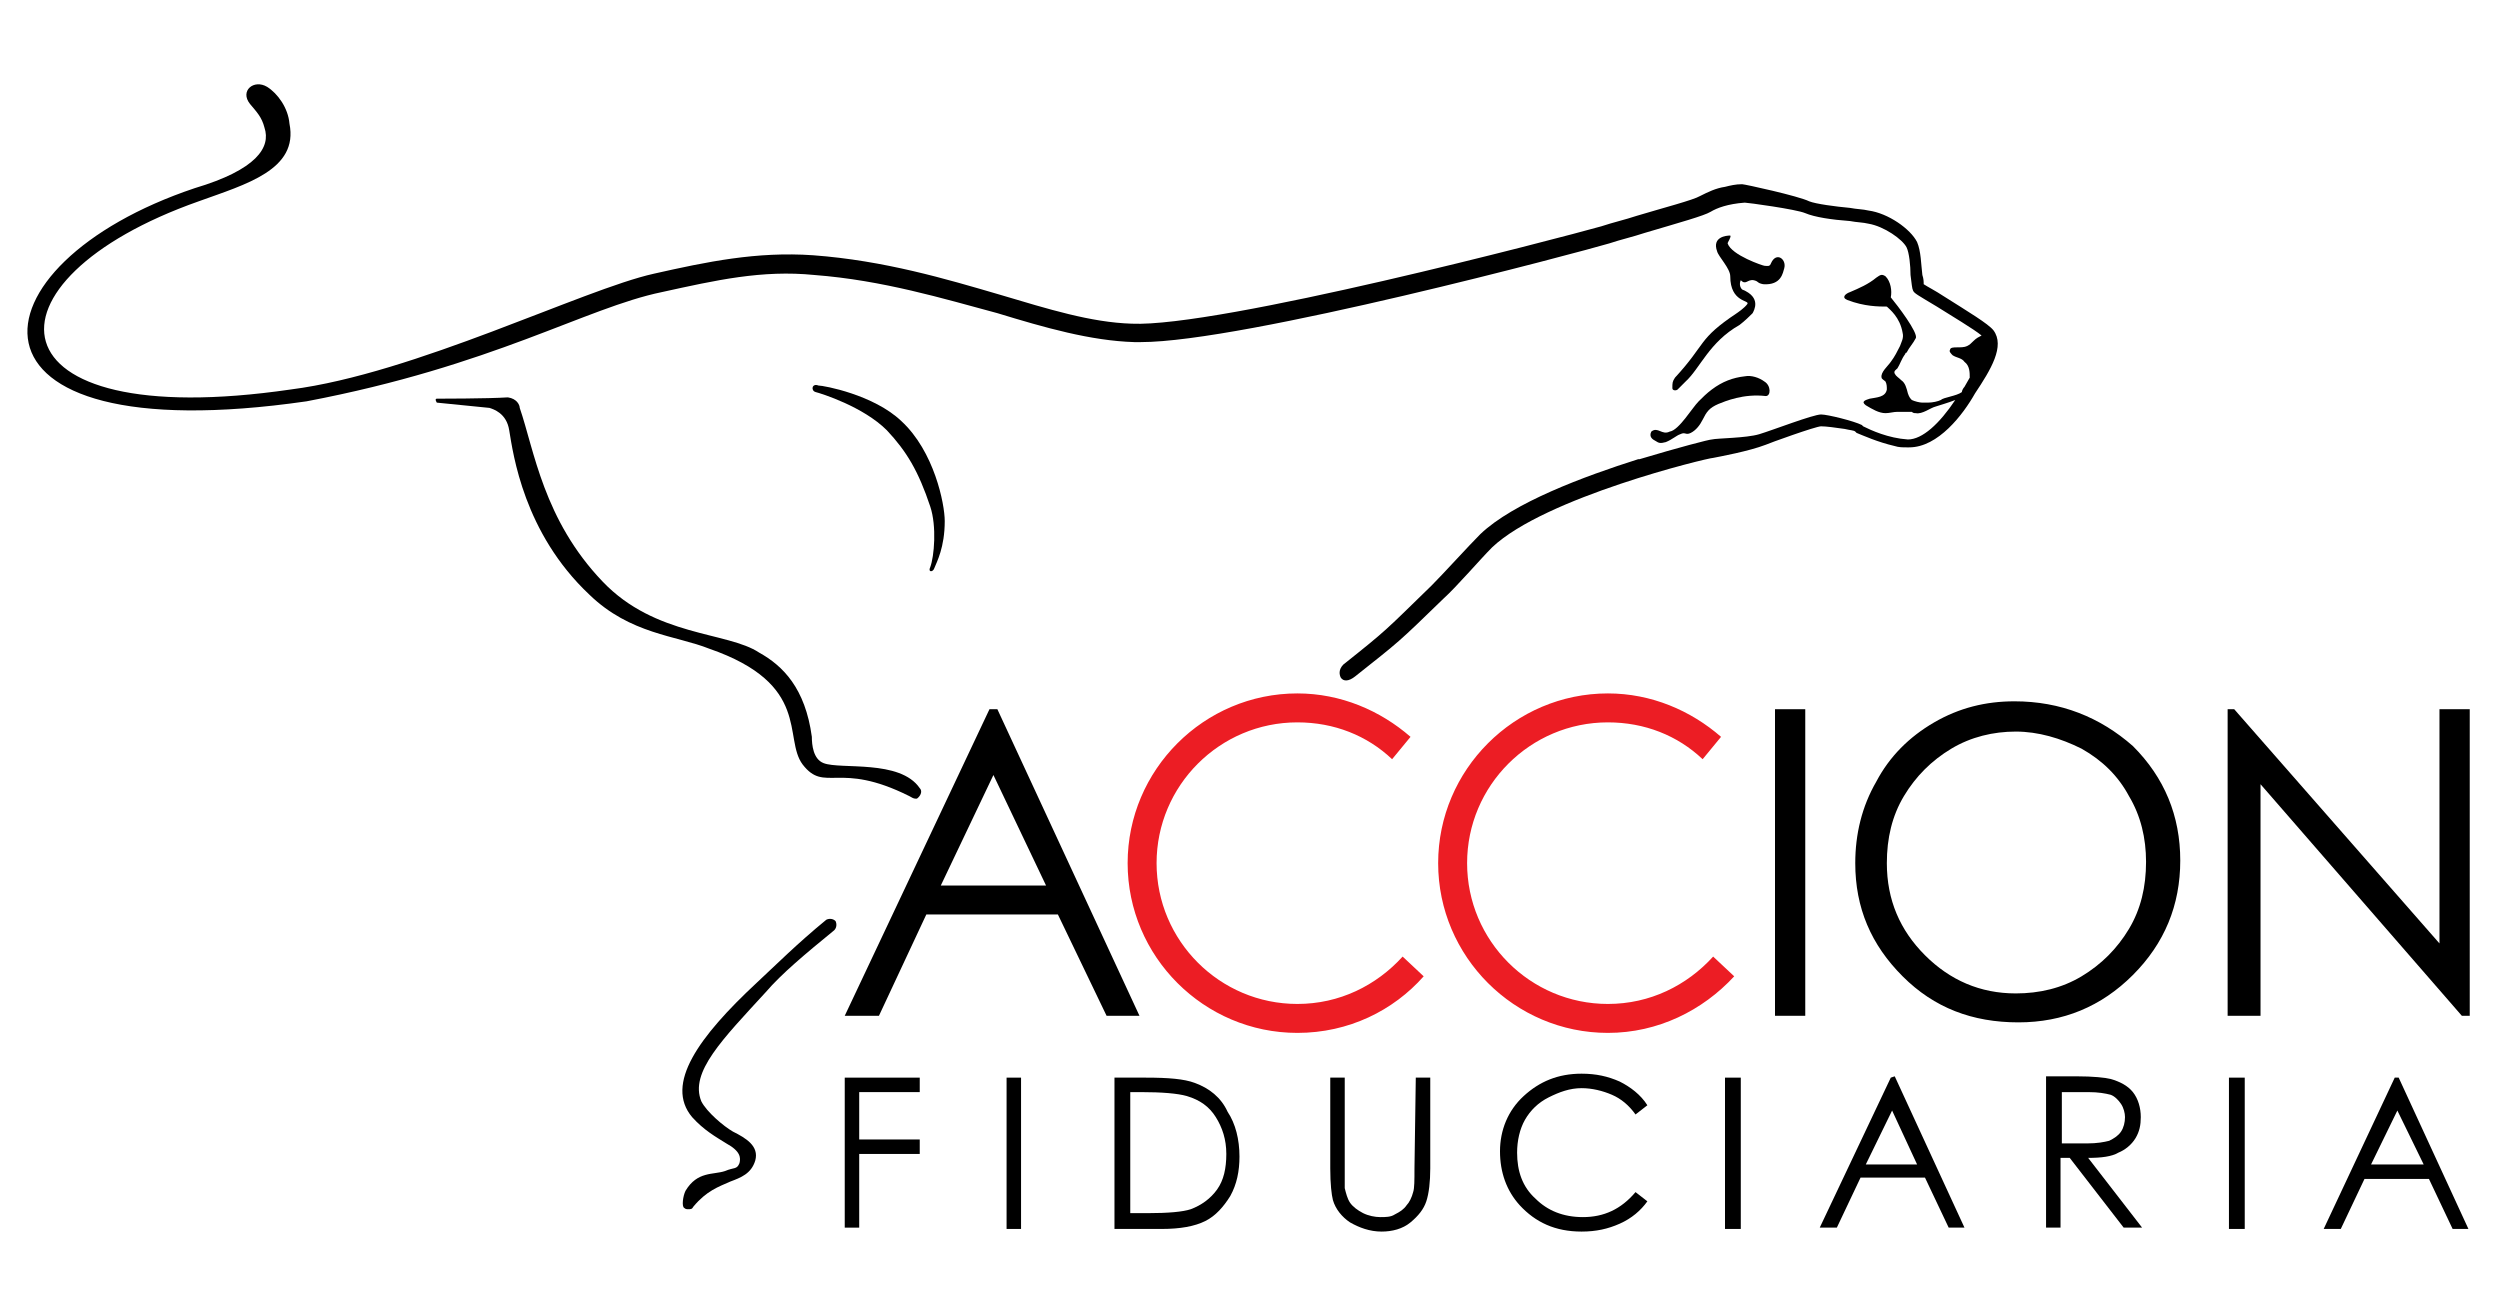
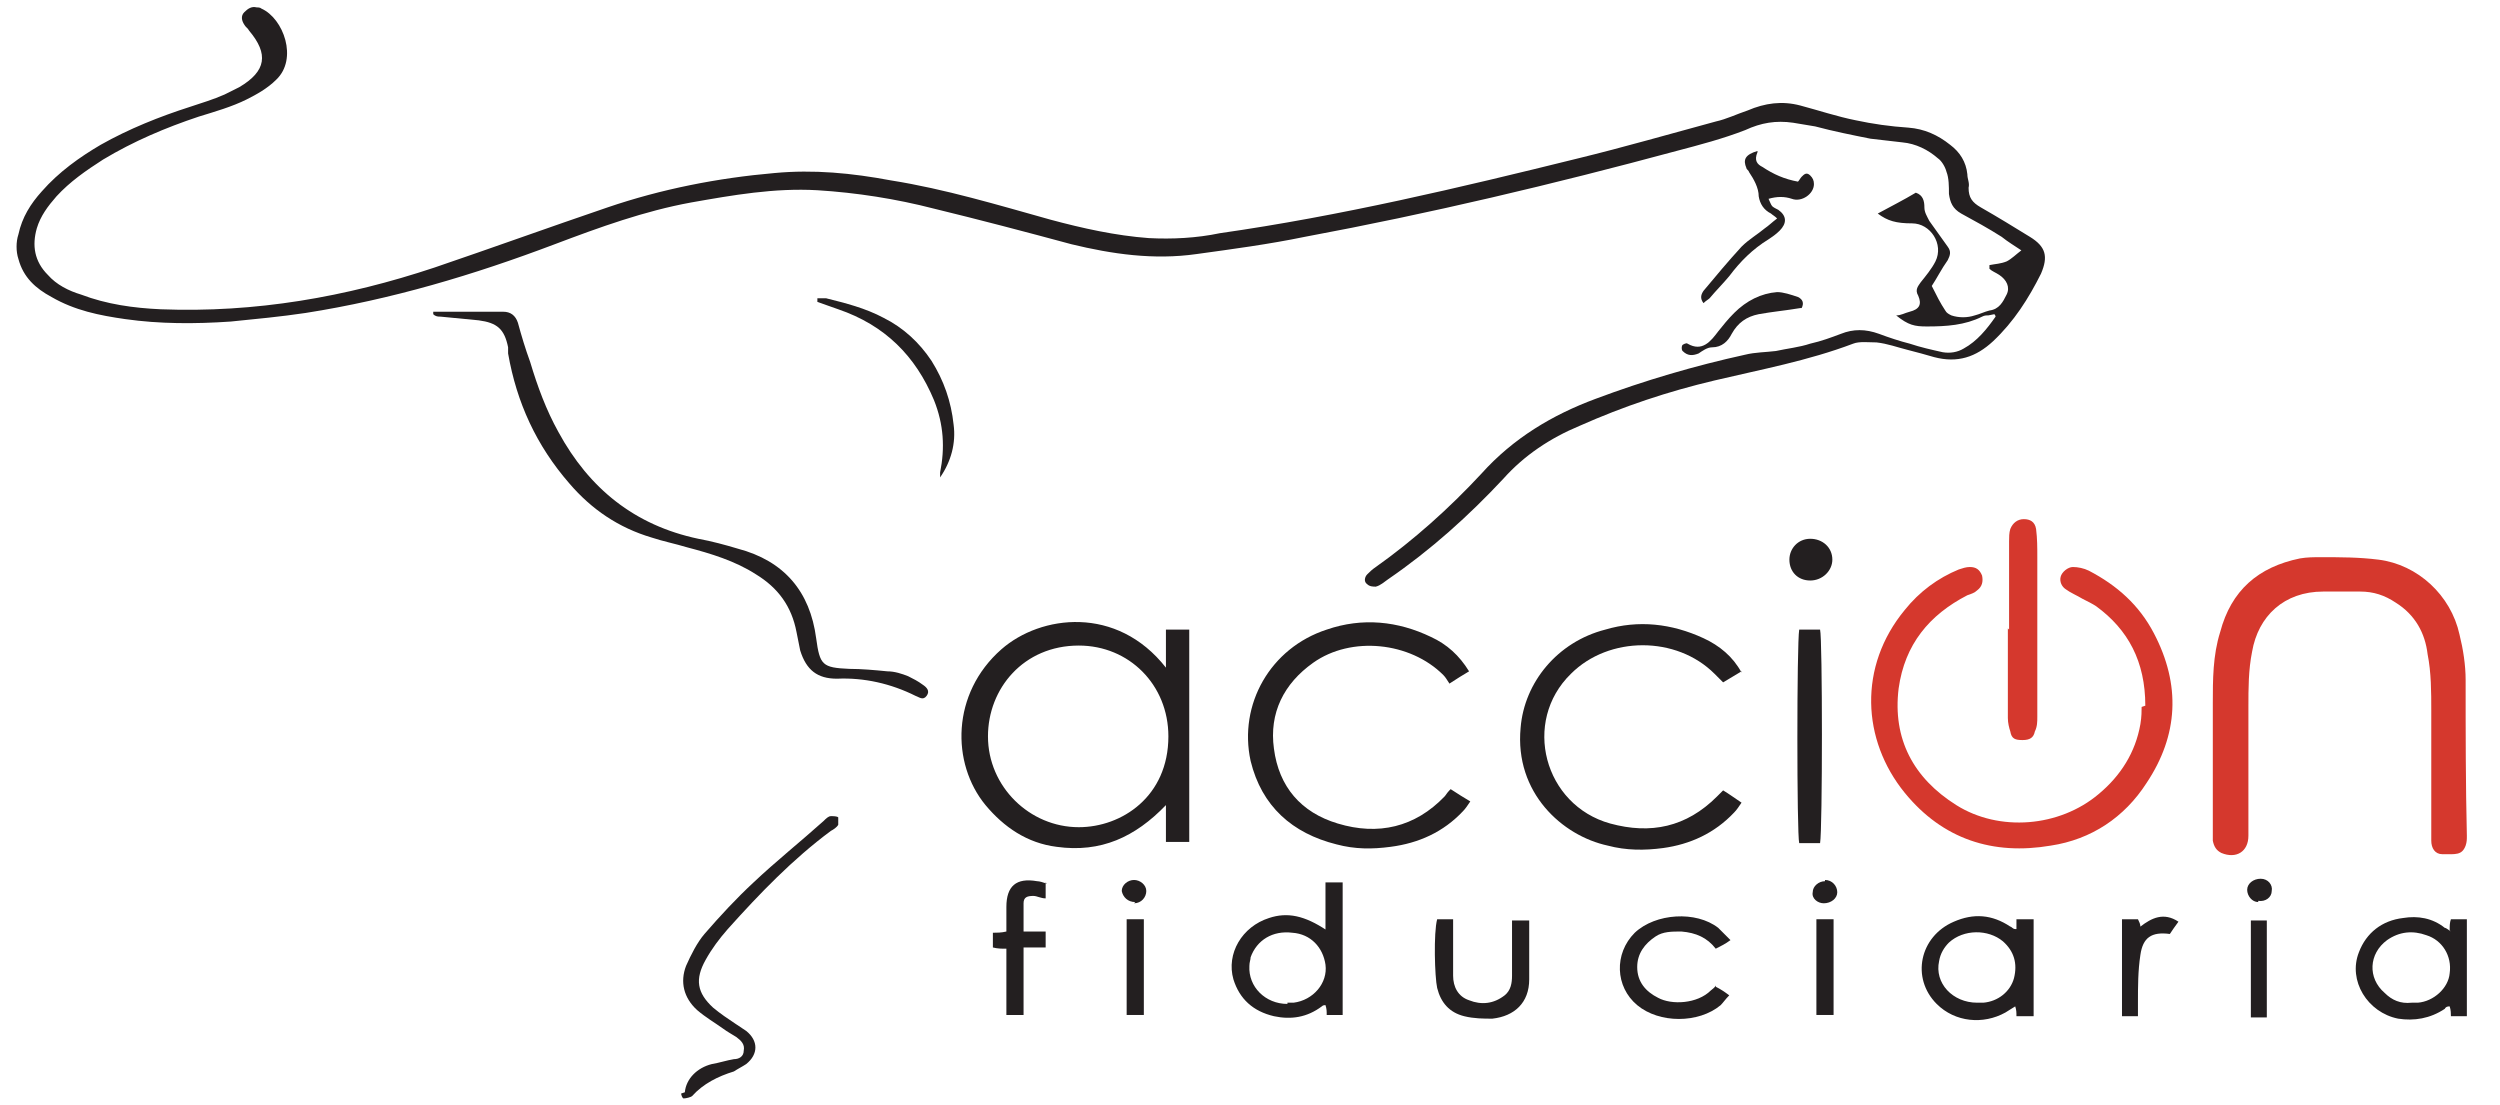
- <svg xmlns="http://www.w3.org/2000/svg" version="1.1" id="Layer_1" x="0px" y="0px" viewBox="0 0 190 100" style="enable-background:new 0 0 190 100;" xml:space="preserve">
-   <style type="text/css">
- 	.st0{fill:#EC1D24;}
- </style>
-   <g>
-     <g>
-       <path d="M55.7,86c-0.7-0.4-2-1.5-2.4-2.3c-0.9-2.2,1.6-4.7,4.9-8.3c1.2-1.4,3-2.9,5.2-4.7c0.2-0.2,0.2-0.5,0.1-0.7    c-0.2-0.2-0.5-0.2-0.7-0.1c-2.2,1.8-3.9,3.5-5.3,4.8c-4.4,4.1-7,7.7-4.9,10.2c0.9,1,1.8,1.5,2.6,2c1.1,0.6,1.1,1.1,1,1.5    c-0.2,0.5-0.4,0.3-1.1,0.6c-0.9,0.3-2.1,0-3,1.5c-0.2,0.4-0.3,1.2-0.1,1.3c0.1,0.1,0.2,0.1,0.3,0.1c0.2,0,0.3,0,0.4-0.2    c1-1.2,1.9-1.5,2.8-1.9c0.8-0.3,1.6-0.6,1.9-1.6C57.7,87.1,56.7,86.5,55.7,86" />
-       <path d="M151.5,25.1c-0.4-0.5-1.9-1.4-3.8-2.6c-0.6-0.4-1.2-0.7-1.5-0.9c0-0.2,0-0.4-0.1-0.7c-0.1-0.8-0.1-1.8-0.4-2.5    c-0.5-1-2.2-2.2-3.7-2.4c-0.4-0.1-0.9-0.1-1.4-0.2c-1.1-0.1-2.6-0.3-3.1-0.5c-0.8-0.4-4.9-1.3-5.1-1.3c-0.5,0-0.9,0.1-1.3,0.2    c-0.7,0.1-1.3,0.4-1.9,0.7c-0.5,0.3-2.8,0.9-4.8,1.5l0,0c-0.9,0.3-1.8,0.5-2.7,0.8c-3.2,0.9-29.1,7.7-35.7,7.4    c-3.1-0.1-6.3-1.1-10-2.2c-4.1-1.2-8.8-2.6-14.2-3c-4.3-0.3-8.1,0.5-12.1,1.4c-5.4,1.2-18.2,7.6-27.6,8.8c-23.3,3.4-24-8.3-7-14.3    c3.6-1.3,7.6-2.4,6.9-5.9c-0.1-1.2-0.9-2.3-1.7-2.8c-1-0.6-2.1,0.3-1.3,1.3c0.5,0.6,0.9,1,1.1,1.8c0.5,1.5-0.6,3.2-5.3,4.6    c-17.3,5.8-19.2,20.2,8.5,16.2c14.2-2.7,21.2-7.1,27-8.3c4.1-0.9,7.6-1.7,11.6-1.3c5.2,0.4,9.8,1.8,13.9,2.9    c3.6,1.1,7.1,2.1,10.4,2.2c0.2,0,0.3,0,0.5,0c7.8,0,33.6-6.9,35.6-7.5c0.9-0.3,1.8-0.5,2.7-0.8l0,0c2.7-0.8,4.5-1.3,5-1.6    c0.5-0.3,1.3-0.6,2.6-0.7c0.2,0,3.9,0.5,4.6,0.8c0.7,0.3,2,0.5,3.4,0.6c0.5,0.1,1,0.1,1.4,0.2c1.2,0.2,2.6,1.2,2.9,1.8    c0.2,0.4,0.3,1.4,0.3,2.1c0.1,0.7,0.1,1,0.2,1.2c0.1,0.2,0.3,0.3,1.8,1.2c1.1,0.7,2.8,1.7,3.4,2.2c-0.2,0.1-0.4,0.2-0.6,0.4    c-0.2,0.2-0.3,0.3-0.5,0.4s-0.5,0.1-0.8,0.1c-0.2,0-0.5,0-0.5,0.2c-0.1,0.1,0.1,0.3,0.2,0.4c0.3,0.2,0.7,0.2,0.9,0.5    c0.4,0.3,0.4,0.8,0.4,1.2c-0.1,0.2-0.3,0.5-0.4,0.7c-0.1,0.1-0.2,0.3-0.2,0.4c-0.4,0.3-1.4,0.4-1.6,0.6c-0.2,0.1-0.6,0.2-1,0.2    c-0.1,0-0.3,0-0.4,0c-0.2,0-0.6-0.1-0.8-0.2c-0.1-0.1-0.2-0.2-0.3-0.5c-0.1-0.4-0.2-0.8-0.5-1c-0.2-0.2-0.4-0.3-0.5-0.5    s0.1-0.3,0.2-0.4c0.2-0.3,0.3-0.7,0.6-1.1c0,0,0-0.1,0.1-0.1c0.2-0.4,0.5-0.7,0.7-1.1s-1.4-2.5-1.9-3.1c0.1-0.5,0-1.2-0.4-1.6    c-0.3-0.2-0.4-0.1-0.7,0.1c-0.6,0.5-1.3,0.8-2,1.1c-0.3,0.1-0.7,0.4-0.2,0.6c1.3,0.5,2.4,0.5,3,0.5c0.2,0.2,1,0.8,1.2,2    c0.1,0.4-0.1,0.7-0.2,1c-0.2,0.4-0.4,0.8-0.7,1.2c-0.2,0.3-0.8,0.8-0.7,1.2c0,0.1,0.2,0.2,0.3,0.3c0.1,0.2,0.1,0.4,0.1,0.6    c-0.1,0.6-0.8,0.6-1.3,0.7c-0.3,0.1-0.7,0.2-0.3,0.5c0.5,0.3,1,0.6,1.5,0.6l0,0l0,0c0.3,0,0.6-0.1,0.9-0.1c0.3,0,0.7,0,1.1,0    c0.1,0.1,0.2,0.1,0.3,0.1c0.5,0.1,1.1-0.4,1.5-0.5c0.3-0.1,1-0.3,1.5-0.5c-1.2,1.8-2.5,3-3.6,3c-1.5-0.1-2.8-0.7-3.4-1l-0.1-0.1    c-0.6-0.3-2.6-0.8-3.1-0.8l0,0l0,0l0,0c-0.6,0-3.7,1.2-4.7,1.5s-3.2,0.3-3.6,0.4c-0.2,0-2.5,0.6-5.5,1.5c0,0,0,0-0.1,0    c-4.1,1.3-9.5,3.3-12,5.7c-0.9,0.9-2.8,3-3.7,3.9c-3.5,3.4-3.3,3.3-6.7,6c-0.4,0.4-0.3,0.8-0.2,1c0.2,0.3,0.6,0.3,1.1-0.1    c3.4-2.7,3.2-2.5,6.7-5.9c1-0.9,2.8-3,3.7-3.9c4-3.8,16.4-6.8,16.8-6.8c0.5-0.1,2.7-0.5,4-1c0.2-0.1,3.8-1.4,4.2-1.4    s1.1,0.1,1.8,0.2c0.4,0.1,0.7,0.1,0.8,0.2l0.1,0.1c0.5,0.2,1.6,0.7,2.9,1c0.3,0.1,0.6,0.1,0.9,0.1c0.1,0,0.1,0,0.2,0    c2.2,0,4.1-2.5,5-4.1C151.3,28.1,152.4,26.3,151.5,25.1" />
-       <path d="M125.5,32.8c-0.2,0.4,0.1,0.6,0.3,0.7c0.3,0.2,0.4,0.2,0.8,0.1c0.5-0.2,0.8-0.5,1.1-0.6c0.4-0.2,0.4,0.1,0.8-0.1    c0.4-0.2,0.7-0.6,0.9-1c0.3-0.6,0.5-0.9,1.2-1.2c0.5-0.2,1.9-0.8,3.6-0.6c0.4,0,0.4-0.8-0.1-1.1c-0.4-0.3-1-0.5-1.5-0.4    c-0.9,0.1-1.7,0.4-2.5,1c-0.4,0.3-0.7,0.6-1,0.9c-0.5,0.5-1.5,2.2-2.2,2.3C126.3,33.1,126,32.4,125.5,32.8" />
-       <path d="M132,23.8c-3,2-2.3,2.3-4.7,4.9c-0.2,0.3-0.2,0.4-0.2,0.8c0,0.2,0.3,0.2,0.4,0.1c0.2-0.2,0.4-0.4,0.6-0.6    c1.1-1,1.8-3,4.1-4.3c0.4-0.3,0.8-0.7,1-0.9c0.1-0.2,0.7-1.2-0.8-1.8c-0.2-0.2-0.2-0.5-0.1-0.7c0.4,0.4,0.5-0.1,1,0    c0.4,0.1,0.2,0.2,0.7,0.3c1.4,0.1,1.5-0.9,1.6-1.2c0.2-0.7-0.6-1.3-1-0.4c-0.1,0.3-0.3,0.2-0.5,0.2c-0.1,0-2.5-0.8-2.8-1.7    c0-0.1,0.3-0.5,0.2-0.6c-0.3,0-1.4,0.1-1,1.2c0.1,0.4,1,1.3,1,1.9c0,2,1.5,1.8,1.3,2.1C132.6,23.4,132,23.8,132,23.8" />
-       <path d="M68.5,32c2.5,2.3,3.3,6.3,3.3,7.6c0,2-0.6,3.1-0.8,3.6c-0.1,0.3-0.5,0.3-0.3-0.1c0.3-0.8,0.5-3.1,0-4.6    c-0.9-2.7-1.8-4.2-3.3-5.8c-1.8-1.8-5-2.8-5.4-2.9s-0.3-0.7,0.2-0.5C62.6,29.3,66.4,30,68.5,32" />
-       <path d="M53.9,49.3c7.8,2.7,5.6,6.8,7.1,8.8c1.7,2.2,2.7-0.3,8.1,2.4c0.2,0.1,0.3,0.2,0.5,0.2c0.1,0,0.1,0,0.2-0.1    c0.2-0.2,0.3-0.5,0.1-0.7c-1.5-2.2-6-1.4-7.3-1.9c-0.8-0.3-0.9-1.4-0.9-2c-0.5-3.7-2.2-5.4-4-6.4c-2.4-1.6-7.9-1.2-11.9-5.4    c-4.5-4.7-5.2-10-6.3-13.2c0-0.2-0.2-0.7-0.9-0.8c-1.5,0.1-5.4,0.1-5.4,0.1c-0.2,0,0,0.3,0,0.3l4,0.4c0.3,0.1,1.3,0.4,1.5,1.7    c0.3,1.8,1.1,7.8,6.1,12.5C47.9,48.2,51.4,48.3,53.9,49.3" />
-     </g>
-     <path class="st0" d="M108.2,74.2l-1.6-1.5c-2,2.2-4.8,3.6-8,3.6c-5.9,0-10.7-4.8-10.7-10.7c0-5.9,4.8-10.7,10.7-10.7   c2.8,0,5.3,1,7.2,2.8l1.4-1.7c-2.3-2-5.3-3.3-8.6-3.3c-7.1,0-12.9,5.8-12.9,12.9s5.8,12.9,12.9,12.9   C102.5,78.5,105.9,76.8,108.2,74.2" />
-     <path class="st0" d="M131.8,74.2l-1.6-1.5c-2,2.2-4.8,3.6-8,3.6c-5.9,0-10.7-4.8-10.7-10.7c0-5.9,4.8-10.7,10.7-10.7   c2.8,0,5.3,1,7.2,2.8l1.4-1.7c-2.3-2-5.3-3.3-8.6-3.3c-7.1,0-12.9,5.8-12.9,12.9s5.8,12.9,12.9,12.9   C126,78.5,129.4,76.8,131.8,74.2" />
-     <path d="M71.5,67.3l4-8.4l4,8.4H71.5z M75.8,53.9h-0.6l-11,23.3h2.6l3.6-7.7h10l3.7,7.7h2.5L75.8,53.9z" />
-     <rect x="134.9" y="53.9" width="2.3" height="23.3" />
-     <polygon points="185.4,53.9 185.4,71.7 169.8,53.9 169.3,53.9 169.3,77.2 171.8,77.2 171.8,59.6 187.1,77.2 187.7,77.2 187.7,53.9     " />
-     <path d="M161.8,70.6c-0.9,1.5-2.1,2.7-3.6,3.6s-3.2,1.3-5,1.3c-2.7,0-5-1-6.9-2.9s-2.9-4.2-2.9-7c0-1.9,0.4-3.6,1.3-5.1   c0.9-1.5,2.1-2.7,3.6-3.6c1.5-0.9,3.2-1.3,4.9-1.3s3.4,0.5,5,1.3c1.6,0.9,2.8,2.1,3.6,3.6c0.9,1.5,1.3,3.2,1.3,5   C163.1,67.4,162.7,69.1,161.8,70.6 M153.1,53.3c-2.2,0-4.2,0.5-6.1,1.6c-1.9,1.1-3.4,2.6-4.4,4.5c-1.1,1.9-1.6,4-1.6,6.2   c0,3.4,1.2,6.2,3.6,8.6c2.4,2.4,5.3,3.5,8.8,3.5c3.4,0,6.3-1.2,8.7-3.6s3.6-5.3,3.6-8.7c0-3.4-1.2-6.3-3.6-8.7   C159.6,54.5,156.6,53.3,153.1,53.3" />
-     <polygon points="64.2,93.3 65.3,93.3 65.3,87.7 69.9,87.7 69.9,86.6 65.3,86.6 65.3,83 69.9,83 69.9,81.9 64.2,81.9  " />
-     <rect x="76.5" y="81.9" width="1.1" height="11.5" />
-     <rect x="131.1" y="81.9" width="1.2" height="11.5" />
-     <path d="M141.8,88.5l2-4.1l1.9,4.1H141.8z M143.7,81.9l-5.4,11.4h1.3l1.8-3.8h4.9l1.8,3.8h1.2L144,81.8L143.7,81.9L143.7,81.9z" />
-     <rect x="169.4" y="81.9" width="1.2" height="11.5" />
-     <path d="M180.2,88.5l2-4.1l2,4.1H180.2z M182,81.9l-5.4,11.5h1.3l1.8-3.8h4.9l1.8,3.8h1.2l-5.3-11.5H182z" />
-     <path d="M92.5,90.4c-0.5,0.7-1.2,1.2-2,1.5c-0.6,0.2-1.7,0.3-3.3,0.3h-1.3V83h0.8c1.6,0,2.8,0.1,3.5,0.3c1,0.3,1.7,0.8,2.2,1.6   c0.5,0.8,0.8,1.7,0.8,2.8C93.2,88.8,93,89.7,92.5,90.4 M90.8,82.3c-0.8-0.3-2-0.4-3.7-0.4h-2.4v11.5h3.6c1.4,0,2.5-0.2,3.3-0.6   s1.4-1.1,1.9-1.9c0.5-0.9,0.7-1.9,0.7-3c0-1.3-0.3-2.5-0.9-3.4C92.8,83.4,91.9,82.7,90.8,82.3" />
-     <path d="M107.5,88.8c0,0.9,0,1.5-0.1,1.8c-0.1,0.4-0.3,0.8-0.5,1c-0.2,0.3-0.5,0.5-0.9,0.7c-0.3,0.2-0.7,0.2-1.1,0.2   s-0.9-0.1-1.3-0.3c-0.4-0.2-0.8-0.5-1-0.8s-0.3-0.7-0.4-1.1c0-0.2,0-0.7,0-1.5v-6.9h-1.1v6.9c0,1.2,0.1,2,0.2,2.4   c0.2,0.7,0.7,1.3,1.3,1.7c0.7,0.4,1.5,0.7,2.4,0.7c0.8,0,1.6-0.2,2.2-0.7s1-1,1.2-1.6s0.3-1.5,0.3-2.5v-6.9h-1.1L107.5,88.8   L107.5,88.8z" />
-     <path d="M117.7,83.4c0.8-0.4,1.6-0.7,2.5-0.7c0.8,0,1.6,0.2,2.3,0.5s1.3,0.8,1.8,1.5l0.9-0.7c-0.5-0.8-1.3-1.4-2.1-1.8   c-0.9-0.4-1.8-0.6-2.9-0.6c-1.8,0-3.2,0.6-4.4,1.7c-1.2,1.1-1.8,2.6-1.8,4.2s0.5,3,1.5,4.1c1.2,1.3,2.7,2,4.7,2   c1.1,0,2-0.2,2.9-0.6s1.6-1,2.1-1.7l-0.9-0.7c-1.1,1.3-2.4,1.9-4,1.9c-1.5,0-2.7-0.5-3.6-1.4c-1-0.9-1.4-2.1-1.4-3.5   c0-0.9,0.2-1.8,0.6-2.5C116.3,84.4,116.9,83.8,117.7,83.4" />
-     <path d="M156.7,86.9V83h2c0.8,0,1.3,0.1,1.7,0.2c0.3,0.1,0.6,0.4,0.8,0.7c0.2,0.3,0.3,0.7,0.3,1c0,0.4-0.1,0.8-0.3,1.1   c-0.2,0.3-0.5,0.5-0.9,0.7c-0.4,0.1-0.9,0.2-1.7,0.2L156.7,86.9z M161,87.6c0.5-0.2,1-0.6,1.3-1.1s0.4-1,0.4-1.6   c0-0.7-0.2-1.4-0.6-1.9c-0.4-0.5-1-0.8-1.7-1c-0.4-0.1-1.3-0.2-2.6-0.2h-2.3v11.5h1.1V88h0.7l4.1,5.3h1.4l-4.1-5.3   C159.7,88,160.5,87.9,161,87.6" />
-   </g>
+ <svg xmlns="http://www.w3.org/2000/svg" id="Layer_1" viewBox="0 0 203.7 90">
+   <path d="M162,25.7c-.2,0-.3,0-.5.1-1.4.7-2.9.8-4.5.8-1,0-1.5-.1-2.5-.9.4,0,.7-.2,1.1-.3.8-.2,1-.6.7-1.3-.3-.5,0-.8.2-1.1.4-.5.9-1.1,1.2-1.7.7-1.4-.4-3.1-1.9-3.1-1.3,0-2-.2-2.8-.8,1.1-.6,2.1-1.1,3.1-1.7.6.2.7.7.7,1.2,0,.4.2.7.4,1.1.5.7,1,1.4,1.5,2.1.3.4.2.7,0,1.1-.5.7-.9,1.5-1.3,2.1.4.8.7,1.4,1.1,2,.1.2.3.3.5.4.6.2,1.3.2,1.9,0,.4-.1.8-.3,1.2-.4.8-.1,1.1-.7,1.4-1.3.3-.6,0-1.2-.6-1.6-.3-.2-.6-.3-.8-.5,0,0,0-.1,0-.3.5-.1.9-.1,1.4-.3.4-.2.8-.6,1.2-.9-.6-.4-1.1-.7-1.6-1.1-1.1-.7-2.2-1.3-3.3-1.9-.7-.4-.9-.9-1-1.6,0-.6,0-1.3-.2-1.8-.1-.4-.4-.9-.7-1.1-.8-.7-1.8-1.2-2.9-1.3-.9-.1-1.8-.2-2.6-.3-1.5-.3-3-.6-4.5-1-.6-.1-1.2-.2-1.8-.3-1.4-.2-2.6,0-3.9.6-1.8.7-3.7,1.2-5.6,1.7-10,2.7-20.1,5.1-30.3,7-2.9.6-5.9,1-8.8,1.4-3.5.5-6.9,0-10.2-.8-3.7-1-7.5-2-11.2-2.9-3.1-.8-6.3-1.3-9.5-1.5-3.5-.2-6.9.4-10.3,1-3.8.7-7.4,2-11.1,3.4-6.6,2.5-13.3,4.5-20.3,5.6-2,.3-4.1.5-6.1.7-2.9.2-5.8.2-8.6-.2-2.1-.3-4.1-.7-6-1.8-1.3-.7-2.3-1.6-2.7-3.1-.2-.6-.2-1.4,0-2,.3-1.4,1-2.5,1.9-3.5,1.4-1.6,3.1-2.8,4.8-3.8,2.3-1.3,4.8-2.3,7.3-3.1.9-.3,1.9-.6,2.8-1,.4-.2.8-.4,1.2-.6,2.2-1.3,2.4-2.7.8-4.6-.1-.2-.3-.3-.4-.5-.2-.3-.3-.7,0-1,.3-.3.6-.5,1-.4.1,0,.3,0,.4.1,1.8.8,3,4.1,1.2,5.8-.7.7-1.6,1.2-2.4,1.6-1.2.6-2.6,1-3.9,1.4-2.7.9-5.3,2-7.8,3.5-1.4.9-2.7,1.8-3.8,3-.7.8-1.3,1.6-1.6,2.6-.4,1.4-.2,2.7.9,3.8.7.8,1.7,1.3,2.7,1.6,2.1.8,4.3,1.1,6.5,1.2,7.7.3,15.1-1,22.3-3.4,4.7-1.6,9.4-3.3,14.1-4.9,4.4-1.5,9-2.4,13.6-2.8,3.2-.3,6.3,0,9.5.6,4.4.7,8.7,2,13,3.2,2.6.7,5.3,1.3,8,1.5,1.9.1,3.9,0,5.8-.4,9.8-1.4,19.5-3.7,29.2-6.1,3.7-.9,7.5-2,11.2-3,.9-.2,1.7-.6,2.6-.9,1.4-.6,2.8-.8,4.3-.4,1.5.4,3,.9,4.5,1.2,1.4.3,2.8.5,4.3.6,1.3.1,2.4.6,3.4,1.4.8.6,1.3,1.4,1.4,2.4,0,.4.2.7.1,1.1,0,.8.3,1.2,1,1.6,1.4.8,2.7,1.6,4,2.4,1.3.8,1.5,1.6.9,3-1,2-2.2,3.9-3.9,5.5-1.4,1.3-2.9,1.8-4.8,1.3-.7-.2-1.4-.4-2.2-.6-.8-.2-1.6-.5-2.5-.6-.6,0-1.4-.1-1.9.1-3.7,1.4-7.5,2.1-11.3,3-3.8.9-7.4,2.1-11,3.7-2.4,1-4.5,2.4-6.2,4.3-2.8,3-5.9,5.8-9.4,8.2-.3.2-.6.5-1,.6-.2,0-.5,0-.7-.2-.3-.2-.2-.6,0-.8.2-.2.4-.4.7-.6,3.1-2.2,6-4.8,8.6-7.6,2.6-2.9,5.8-4.8,9.3-6.1,4-1.5,8.1-2.7,12.2-3.6.8-.2,1.7-.2,2.5-.3.9-.2,1.9-.3,2.8-.6.9-.2,1.7-.5,2.5-.8,1-.4,2-.4,3.1,0,.8.3,1.7.6,2.5.8.9.3,1.8.5,2.7.7.6.1,1.2,0,1.7-.3,1.1-.6,1.9-1.6,2.6-2.6,0,0,0-.1-.1-.2Z" fill="#231f20" />
+   <path d="M183.2,61.8c0,2.1,0,4.2,0,6.3,0,1.3-1,1.9-2.2,1.4-.4-.2-.6-.5-.7-1,0-.3,0-.6,0-.9,0-3.4,0-6.9,0-10.3,0-1.9,0-3.9.6-5.8.9-3.4,3.1-5.3,6.5-6,.6-.1,1.1-.1,1.7-.1,1.6,0,3.1,0,4.7.2,3.2.4,5.9,2.9,6.6,6.1.3,1.2.5,2.5.5,3.7,0,4.2,0,8.5.1,12.7,0,.3,0,.5-.1.8-.3.8-.8.7-1.9.7-.6,0-.9-.5-.9-1.1,0-.2,0-.4,0-.5,0-3.4,0-6.7,0-10.1,0-1.5,0-3.1-.3-4.6-.2-1.7-1-3.2-2.6-4.2-.9-.6-1.8-.9-2.9-.9-1,0-2,0-3,0-3.2,0-5.3,2-5.8,4.9-.3,1.5-.3,3-.3,4.5,0,1.5,0,2.9,0,4.4Z" fill="#d5382d" />
+   <path d="M174.8,57.5c0-3.6-1.4-6.2-4-8.1-.3-.2-.7-.4-1.1-.6-.5-.3-1-.5-1.4-.8-.3-.2-.5-.6-.4-1,.1-.4.6-.8,1-.8.4,0,.9.1,1.3.3,2.3,1.2,4.1,2.8,5.3,5.1,2.2,4.2,2,8.3-.6,12.2-1.8,2.8-4.5,4.6-7.8,5.1-4.7.8-8.8-.5-11.9-4.3-3.5-4.3-3.8-10.3,0-14.9,1.2-1.5,2.7-2.6,4.4-3.3.3-.1.6-.2.9-.2.5,0,.8.2,1,.7.1.5,0,.9-.4,1.2-.2.2-.5.3-.8.4-3.1,1.6-5.1,4-5.6,7.6-.5,4.1,1.2,7.3,4.7,9.5,3.5,2.2,8.4,1.8,11.6-.9,1.8-1.5,3-3.4,3.4-5.7.1-.6.1-1.1.1-1.4Z" fill="#d5382d" />
+   <path d="M95,54.5v-3.2h1.9v17.3c-.3,0-.6,0-.8,0-.3,0-.7,0-1.1,0v-3c-2.5,2.6-5.3,3.9-8.9,3.4-2.4-.3-4.3-1.6-5.8-3.4-2.8-3.4-2.8-9.1,1.3-12.7,3.2-2.8,9.4-3.6,13.4,1.5ZM95.2,60c0-4.2-3.2-7.4-7.3-7.4-4.5,0-7.4,3.5-7.4,7.4,0,4.1,3.4,7.4,7.4,7.4,3.5,0,7.3-2.5,7.3-7.4Z" fill="#231f20" />
+   <path d="M141.9,54.7c-.5.3-1,.6-1.5.9-.2-.2-.5-.5-.7-.7-3.1-3.1-8.6-3.1-11.7,0-4,3.9-2.2,10.7,3.2,12.2,3.3.9,6.2.3,8.7-2.2.1-.1.3-.3.5-.5.5.3.9.6,1.5,1-.2.3-.4.6-.6.8-1.6,1.7-3.6,2.6-5.8,2.9-1.5.2-3,.2-4.5-.2-3.7-.8-7.6-4.3-7.1-9.6.3-3.7,3-7,6.9-8,2.7-.8,5.4-.5,8,.7,1.3.6,2.4,1.5,3.1,2.8Z" fill="#231f20" />
+   <path d="M118.2,64.3c.6.4,1.1.7,1.6,1-.2.3-.4.6-.6.8-1.6,1.7-3.6,2.6-5.9,2.9-1.5.2-2.9.2-4.4-.2-3.6-.9-6.1-3.1-7-6.8-1-4.6,1.6-9.2,6.2-10.7,2.9-1,5.8-.7,8.5.6,1.3.6,2.3,1.5,3.1,2.8-.5.3-1,.6-1.6,1-.2-.3-.3-.5-.5-.7-2.7-2.7-7.5-3.2-10.6-1-2.4,1.7-3.6,4.1-3.2,7,.4,3.1,2.2,5.2,5.2,6.1,3.3,1,6.3.3,8.7-2.2.1-.1.2-.3.4-.5Z" fill="#231f20" />
+   <path d="M35.3,25.4c1.9,0,3.8,0,5.7,0,.6,0,1,.3,1.2.9.3,1.1.6,2.1,1,3.2.6,2,1.3,3.9,2.3,5.7,2.5,4.6,6.2,7.6,11.4,8.7,1.1.2,2.2.5,3.2.8,3.8,1,5.9,3.5,6.4,7.3.3,2.2.5,2.4,2.7,2.5,1,0,2.1.1,3.1.2.6,0,1.2.2,1.7.4.4.2.8.4,1.2.7.3.2.6.5.3.9-.3.4-.6.1-.9,0-2-1-4.2-1.5-6.4-1.4-1.6,0-2.5-.7-3-2.3-.1-.5-.2-1-.3-1.5-.4-2.1-1.5-3.6-3.3-4.7-1.7-1.1-3.7-1.7-5.6-2.2-1-.3-2-.5-2.9-.8-2.7-.8-4.9-2.3-6.7-4.4-2.7-3.1-4.3-6.6-5-10.6,0-.2,0-.3,0-.5-.3-1.5-.9-2-2.4-2.2-1-.1-2.1-.2-3.1-.3-.2,0-.4,0-.6-.2v-.3Z" fill="#231f20" />
+   <path d="M163.7,51.3c0-2.4,0-4.8,0-7.2,0-.3,0-.7.1-1,.2-.5.6-.8,1.1-.8.5,0,.9.2,1,.8.1.8.1,1.5.1,2.3,0,1.6,0,3.3,0,4.9,0,2.7,0,5.4,0,8.1,0,.4,0,.8-.2,1.2-.1.5-.4.7-1,.7-.6,0-.9-.1-1-.7-.1-.3-.2-.7-.2-1.1,0-2.4,0-4.9,0-7.3Z" fill="#d5382d" />
+   <path d="M108,75.8v-3.9h1.4v10.8h-1.3c0-.3,0-.5-.1-.8-.1,0-.2,0-.3.1-1.2.9-2.5,1.1-3.9.8-1.7-.4-2.8-1.4-3.3-3-.6-2.1.7-4.3,2.9-5,1.5-.5,2.9-.2,4.7,1ZM104.9,81.7c.2,0,.3,0,.5,0,1.6-.2,2.8-1.6,2.6-3.1-.2-1.4-1.2-2.5-2.7-2.6-1.6-.2-2.9.6-3.4,2,0,.2-.1.4-.1.7-.1,1.7,1.3,3.1,3.1,3.1Z" fill="#231f20" />
+   <path d="M199.6,75.8c0-.4,0-.6.1-.9h1.3v7.9h-1.3c0-.2,0-.5-.1-.8-.1,0-.3,0-.4.2-1.2.8-2.5,1-3.8.8-2.5-.5-4.1-3.1-3.2-5.4.6-1.6,1.9-2.6,3.6-2.8,1.2-.2,2.4,0,3.4.8.1,0,.2.1.5.3ZM196.5,81.7c.2,0,.3,0,.5,0,1.3-.1,2.5-1.2,2.6-2.4.2-1.4-.6-2.7-1.9-3.1-1.1-.4-2.2-.3-3.2.4-1.5,1.1-1.6,3.1-.2,4.3.6.6,1.3.9,2.2.8Z" fill="#231f20" />
+   <path d="M165.6,82.8h-1.3c0-.3,0-.5-.1-.8-.3.2-.5.3-.8.5-1.8,1-4.1.8-5.6-.7-2.1-2.1-1.4-5.5,1.4-6.7,1.6-.7,3.1-.6,4.6.4.1,0,.2.2.4.2,0,0,0,0,.1,0,0-.2,0-.5,0-.8h1.4c0,2.6,0,5.2,0,7.9ZM161.1,81.7c.2,0,.3,0,.5,0,1.2-.1,2.2-.9,2.5-2,.3-1.2,0-2.2-.9-3-1.2-1-3.2-1-4.4.1-.4.4-.7.9-.8,1.5-.4,1.8,1.1,3.4,3.1,3.4Z" fill="#231f20" />
+   <path d="M55.8,89c.1-1.1,1-2,2.2-2.3.6-.1,1.2-.3,1.8-.4.4,0,.8-.2.8-.7.1-.5-.2-.8-.6-1.1-.3-.2-.7-.4-1.1-.7-.7-.5-1.4-.9-2.1-1.5-1.1-1-1.4-2.3-.9-3.6.4-.9.9-1.9,1.5-2.6,1.3-1.5,2.6-2.9,4-4.2,1.8-1.7,3.8-3.3,5.7-5,.2-.2.4-.4.6-.4.2,0,.5,0,.6.1,0,.1,0,.4,0,.6-.1.2-.4.4-.6.5-3.1,2.3-5.8,5.1-8.4,8-.7.8-1.3,1.6-1.8,2.5-.9,1.6-.7,2.7.6,3.9.6.5,1.2.9,1.8,1.3.3.2.6.4.9.6,1,.8,1,1.9,0,2.7-.3.2-.7.4-1,.6-1.3.4-2.5,1-3.4,2-.1.1-.5.2-.7.2-.1,0-.2-.3-.2-.4Z" fill="#231f20" />
+   <path d="M146.6,51.3h1.7c.2.7.2,16.3,0,17.4h-1.7c-.2-.7-.2-16.3,0-17.4Z" fill="#231f20" />
+   <path d="M117,74.9h1.4c0,.3,0,.6,0,.8,0,1.3,0,2.5,0,3.8,0,.9.4,1.7,1.3,2,1,.4,2,.3,2.9-.4.5-.4.6-1,.6-1.6,0-1.2,0-2.4,0-3.6,0-.3,0-.6,0-.9h1.4c0,0,0,.2,0,.3,0,1.5,0,3,0,4.5,0,1.9-1.2,3-3,3.2-.7,0-1.5,0-2.3-.2-1.2-.3-1.9-1.1-2.2-2.3-.2-.9-.3-4.5,0-5.6Z" fill="#231f20" />
+   <path d="M139.8,80.4c.4.2.7.4,1.1.7-.3.3-.5.6-.7.8-1.8,1.5-5,1.5-6.8,0-1.8-1.5-1.9-4.2-.2-5.9,1.7-1.6,5-1.8,6.8-.4.3.3.6.6,1,1-.4.3-.8.5-1.2.7-.7-.9-1.6-1.3-2.8-1.4-.8,0-1.5,0-2.1.4-.9.6-1.5,1.4-1.5,2.5,0,1.2.7,2,1.7,2.5,1.1.6,3.2.5,4.3-.6.1-.1.3-.2.4-.4Z" fill="#231f20" />
+   <path d="M85.2,71.9v1.3c-.4,0-.7-.2-1-.2-.5,0-.8.1-.8.6,0,.7,0,1.5,0,2.3.6,0,1.2,0,1.8,0v1.3h-1.8v5.5h-1.4v-5.4c-.4,0-.7,0-1.1-.1v-1.2c.3,0,.7,0,1.1-.1,0-.7,0-1.3,0-2,0-1.7.8-2.4,2.5-2.1.2,0,.5.1.8.2Z" fill="#231f20" />
+   <path d="M66.7,24.3c.2,0,.4,0,.6,0,1.6.4,3.2.8,4.7,1.6,1.6.8,2.9,2,3.9,3.5,1,1.6,1.6,3.3,1.8,5.2.2,1.5-.2,3-1.1,4.3,0-.1,0-.3,0-.4.4-2,.3-3.9-.5-5.9-1.5-3.6-4-6.1-7.8-7.4-.6-.2-1.1-.4-1.7-.6,0-.1,0-.2,0-.3Z" fill="#231f20" />
+   <path d="M143.2,12.4c-.3.7,0,1,.4,1.2.9.6,1.8,1,2.9,1.2.1-.1.2-.3.3-.4.2-.2.4-.4.7-.1.2.2.3.4.3.7,0,.8-1,1.5-1.8,1.2-.6-.2-1.2-.2-1.9,0,.1.2.2.5.3.6.1.1.3.2.5.3.7.5.7,1.1.1,1.7-.3.3-.6.5-.9.7-1.3.8-2.3,1.8-3.2,3-.5.6-1.1,1.2-1.6,1.8-.1.1-.3.2-.5.4-.3-.4-.2-.7,0-1,1-1.2,2-2.4,3.1-3.6.6-.6,1.3-1,1.9-1.5.3-.2.6-.5,1-.8-.2-.2-.4-.3-.5-.4-.6-.3-.9-.8-1-1.4,0-.7-.4-1.4-.8-2,0-.1-.2-.2-.2-.3-.3-.7-.1-1.1.9-1.4Z" fill="#231f20" />
+   <path d="M91.8,74.9h1.4v7.8h-1.4v-7.8Z" fill="#231f20" />
+   <path d="M148,82.7v-7.8h1.4v7.8h-1.4Z" fill="#231f20" />
+   <path d="M146.7,25.1c-1.2.2-2.3.3-3.4.5-1,.2-1.7.7-2.2,1.6-.3.6-.8,1.1-1.6,1.1-.4,0-.8.3-1.1.5-.5.2-.9.2-1.3-.2-.1-.1-.1-.4,0-.5,0,0,.3-.2.4-.1,1.2.7,1.9-.2,2.5-1,.4-.5.8-1,1.3-1.5,1-1,2.2-1.6,3.5-1.7.5,0,1.1.2,1.7.4.4.2.5.5.3.9Z" fill="#231f20" />
+   <path d="M147.5,47.3c-1,0-1.7-.7-1.7-1.7,0-.9.7-1.7,1.7-1.7,1,0,1.8.7,1.8,1.7,0,.9-.8,1.7-1.8,1.7Z" fill="#231f20" />
+   <path d="M92.5,73.5c-.6,0-1-.4-1.1-.9,0-.5.5-.9,1-.9.5,0,1,.4,1,.9,0,.5-.4,1-1,1Z" fill="#231f20" />
+   <path d="M184,73.5c-.5,0-.9-.5-.9-1,0-.5.5-.9,1.1-.9.6,0,1,.5.9,1,0,.5-.5.9-1.1.8Z" fill="#231f20" />
+   <path d="M148.7,71.7c.6,0,1,.5,1,1,0,.5-.5.9-1.1.9-.5,0-1-.4-.9-.9,0-.5.5-.9,1-.9Z" fill="#231f20" />
+   <path d="M184.7,75s0,0,0,0h-1.3v7.9h1.3v-7.8Z" fill="#231f20" />
+   <path d="M174.4,75.5c0-.2-.1-.4-.2-.6h-1.3s0,0,0,0v7.7c0,0,0,.2,0,.2h1.3c0-.4,0-.7,0-1.1,0-1.3,0-2.6.2-3.9.2-1.4.9-1.9,2.4-1.7.2-.3.4-.6.7-1-1.2-.8-2.2-.3-3.1.4Z" fill="#231f20" />
</svg>
